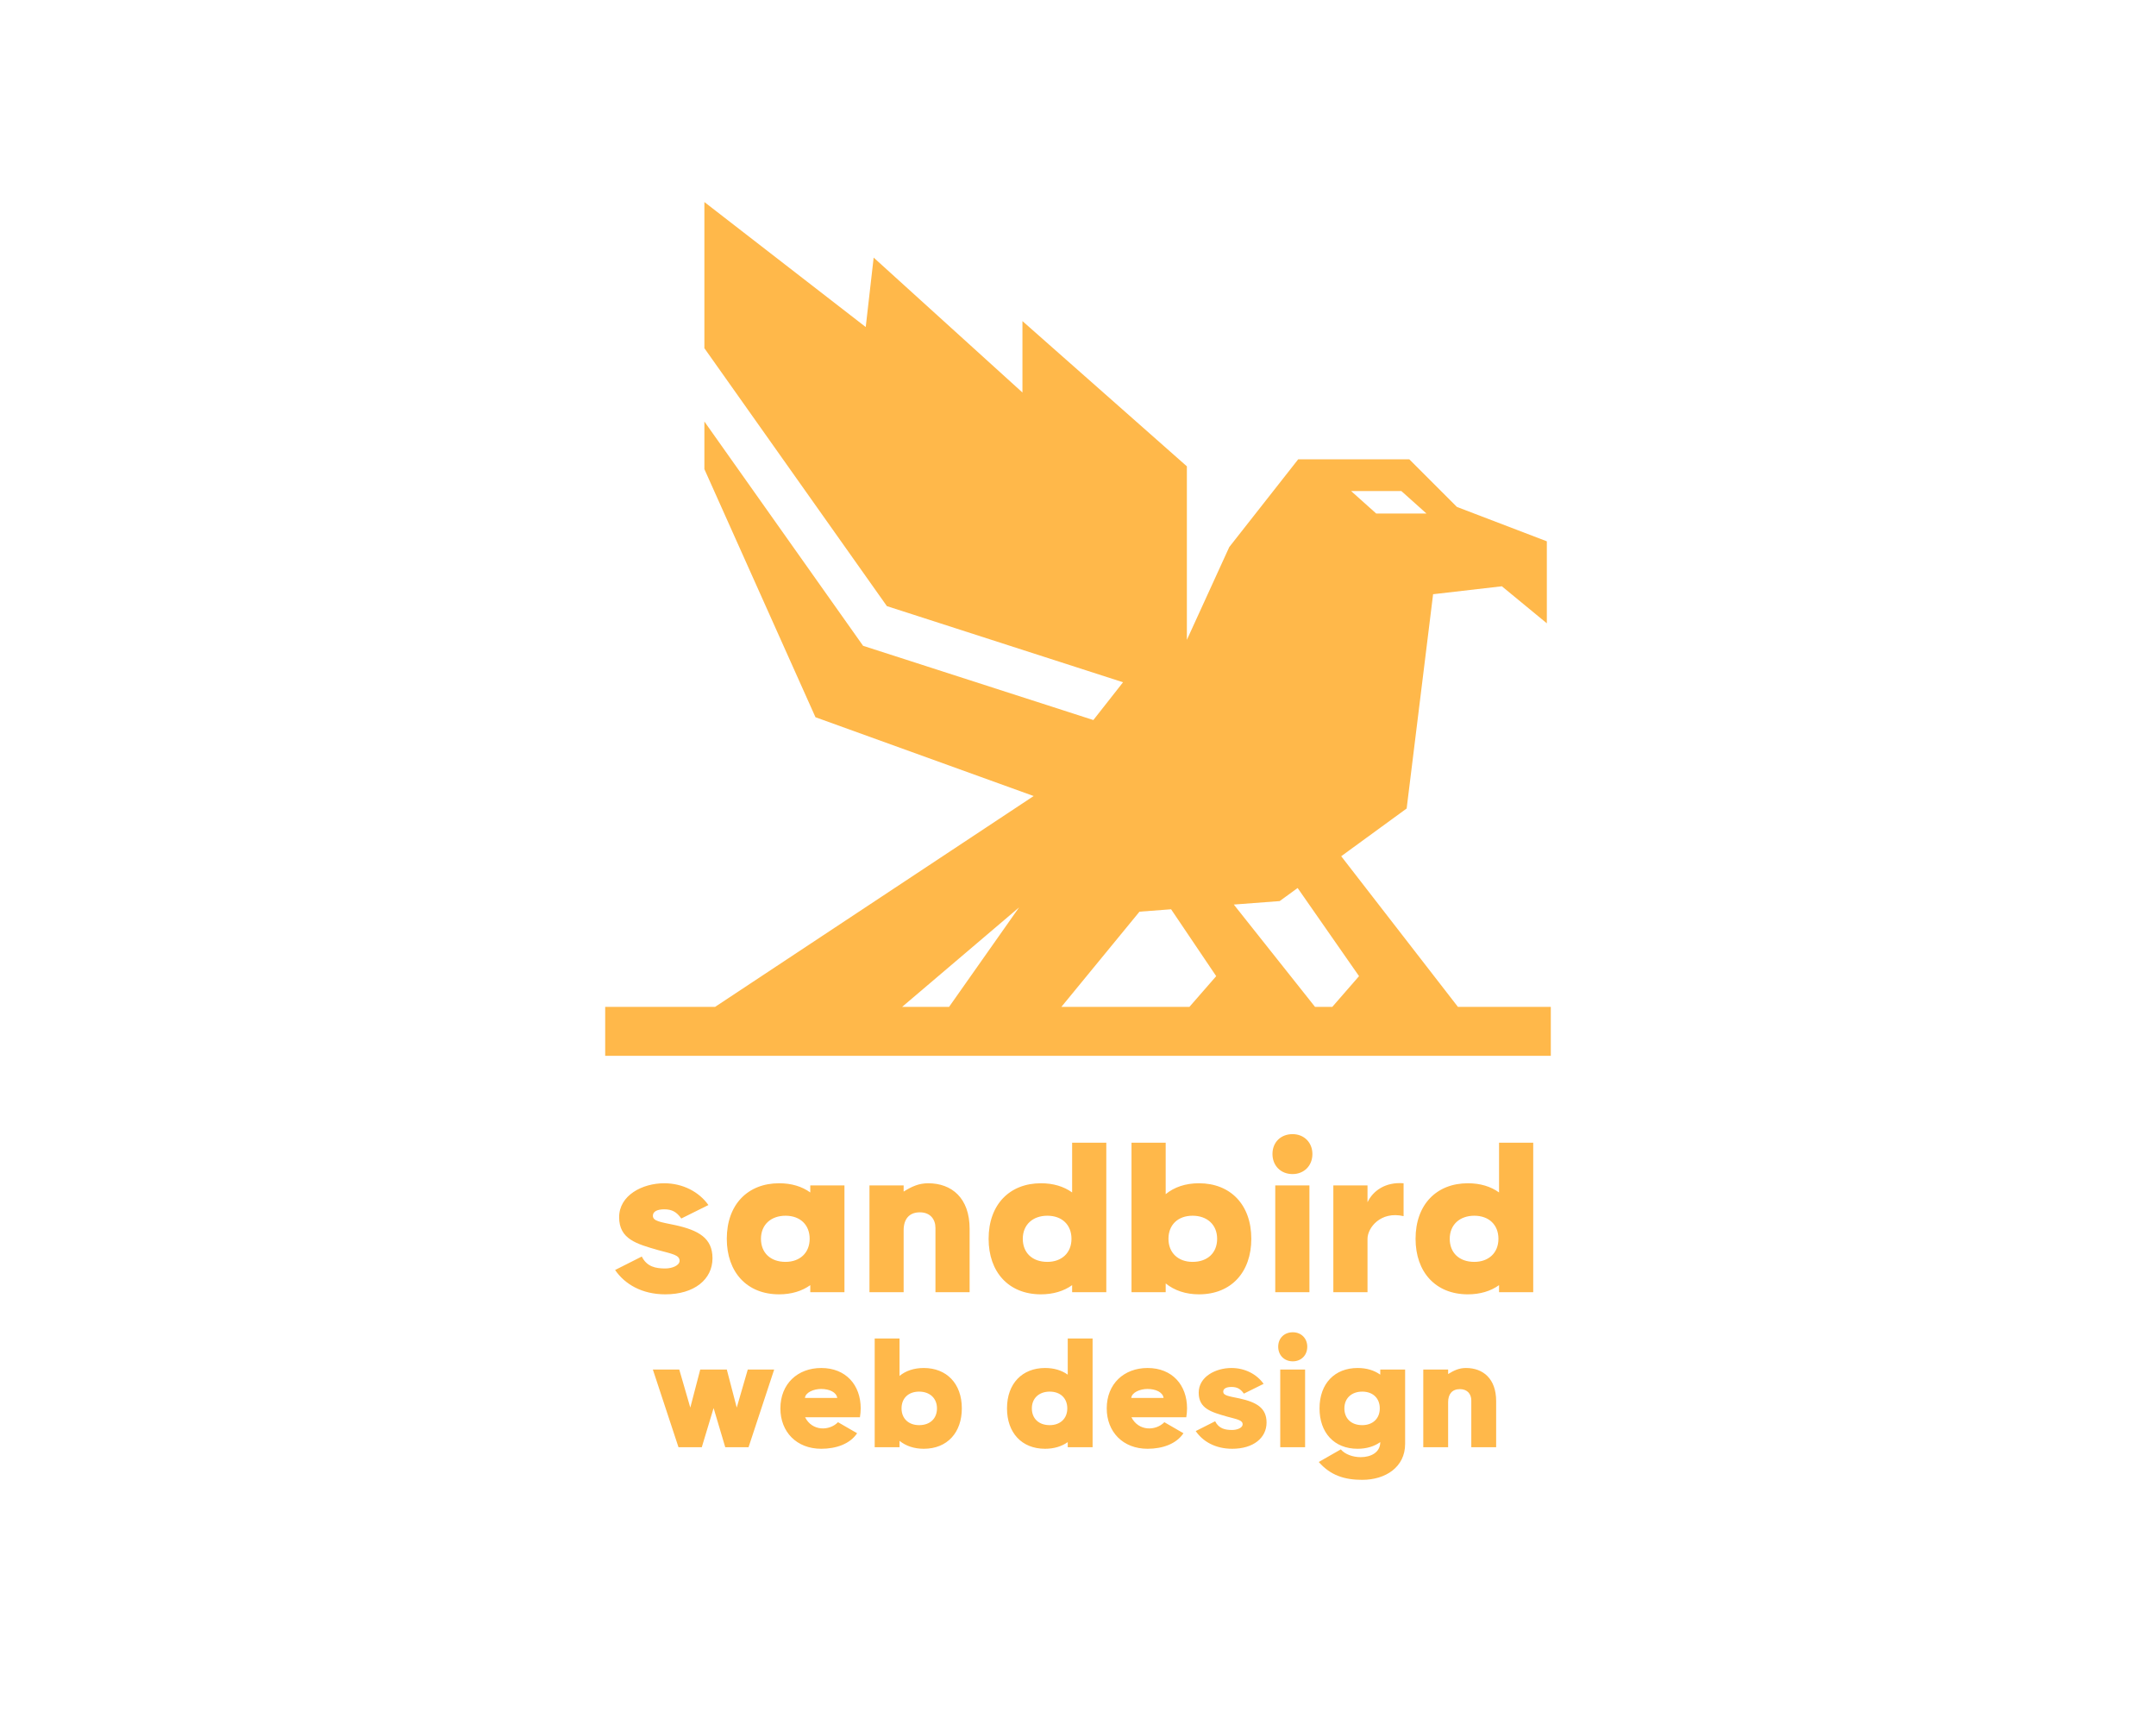
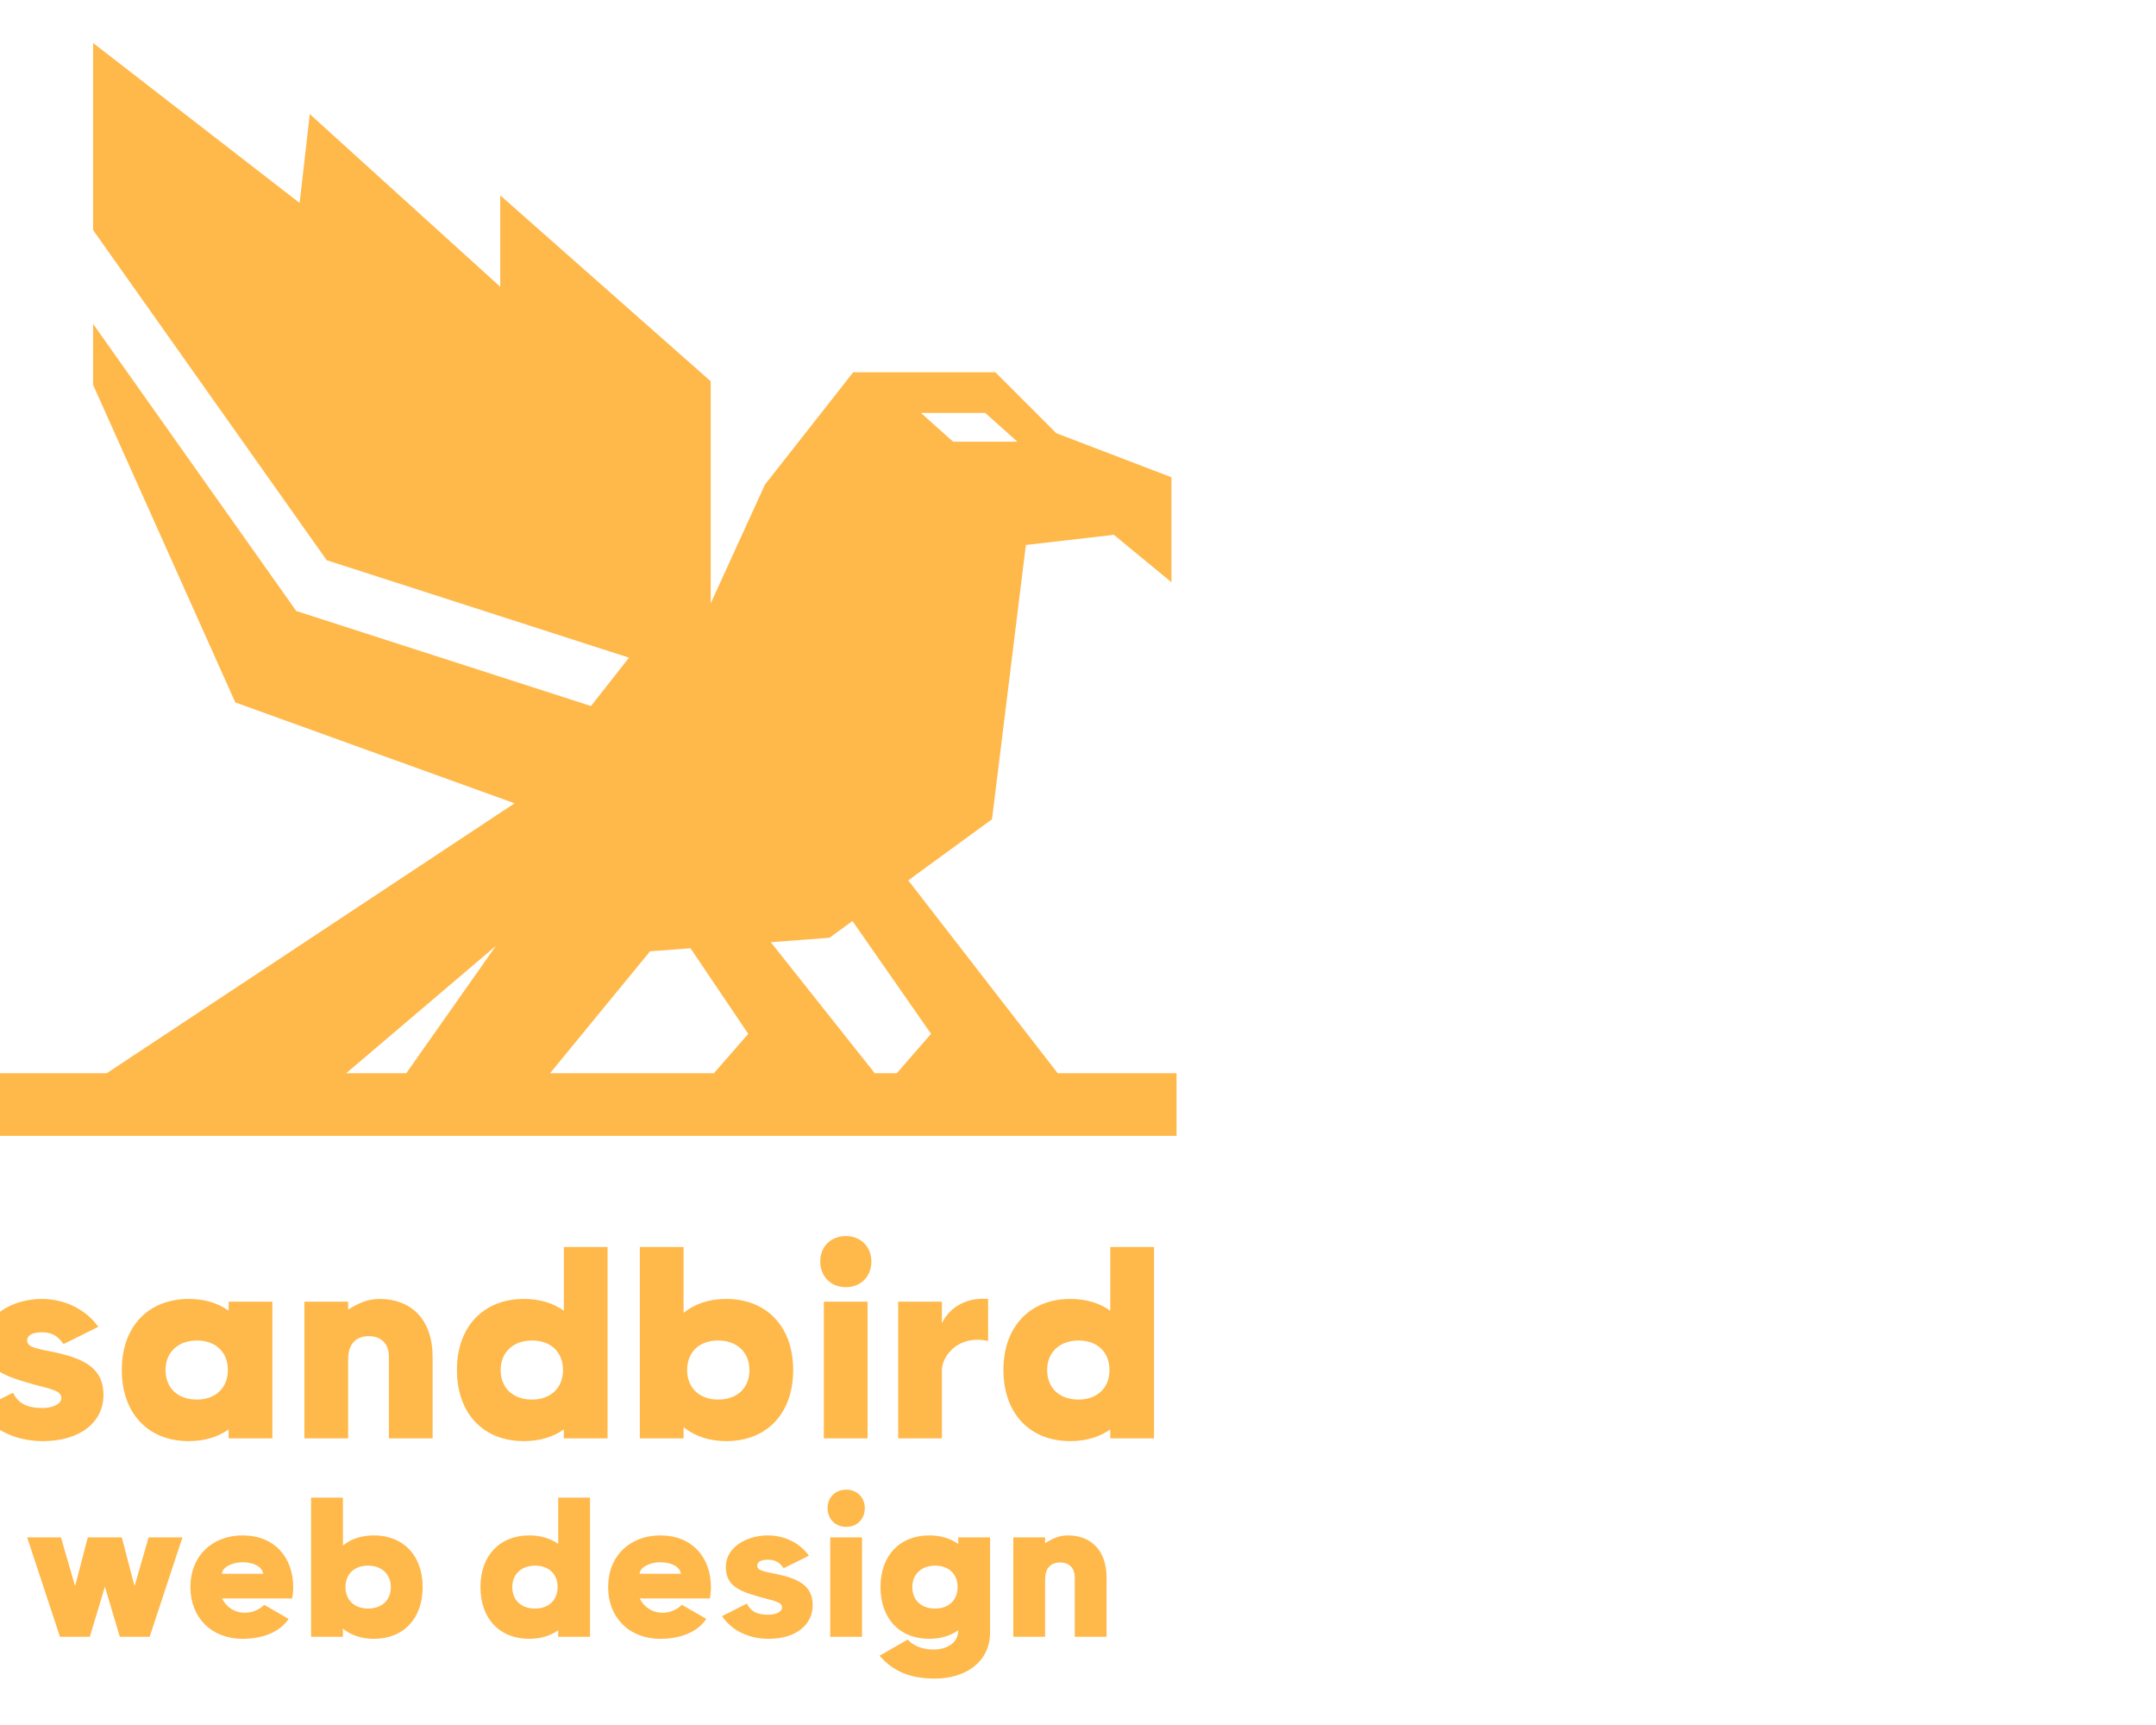
- <svg xmlns="http://www.w3.org/2000/svg" version="1.1" width="1280" height="1024" viewBox="0 0 1280 1024" xml:space="preserve">
+ <svg xmlns="http://www.w3.org/2000/svg" version="1.1" width="1280" height="1024" viewBox="375 300 1000 400" xml:space="preserve">
  <defs>
</defs>
  <g transform="matrix(1 0 0 1 640 512)" id="background-logo">
    <rect style="stroke: none; stroke-width: 0; stroke-dasharray: none; stroke-linecap: butt; stroke-dashoffset: 0; stroke-linejoin: miter; stroke-miterlimit: 4; fill: rgb(255,255,255); fill-opacity: 0; fill-rule: nonzero; opacity: 1;" paint-order="stroke" x="-640" y="-512" rx="0" ry="0" width="1280" height="1024" />
  </g>
  <g transform="matrix(1.921154 0 0 1.921154 637.7177 720.7981)" id="text-logo">
    <g style="" paint-order="stroke">
      <g transform="matrix(1 0 0 1 0 0)" id="text-logo-path-0">
        <path style="stroke: none; stroke-width: 0; stroke-dasharray: none; stroke-linecap: butt; stroke-dashoffset: 0; stroke-linejoin: miter; stroke-miterlimit: 4; fill: rgb(255,184,74); fill-rule: nonzero; opacity: 1;" paint-order="stroke" transform=" translate(-143.515, 24.09)" d="M 17.16 0.66 C 26.14 0.66 31.75 -3.96 31.75 -10.49 C 31.75 -16.76 27.39 -19.14 20.26 -20.72 C 15.44 -21.71 13.33 -21.98 13.33 -23.63 C 13.33 -24.95 14.72 -25.61 16.83 -25.61 C 19.21 -25.61 20.66 -24.82 22.11 -22.77 L 30.49 -26.93 C 27.59 -31.02 22.57 -33.66 16.83 -33.66 C 10.1 -33.66 2.9 -29.96 2.9 -23.17 C 2.9 -16.37 8.32 -14.92 14.98 -13 C 19.4 -11.81 21.58 -11.48 21.58 -9.7 C 21.58 -8.25 19.27 -7.33 17.16 -7.33 C 14.19 -7.33 11.48 -7.85 9.9 -11.02 L 1.65 -6.86 C 4.62 -2.51 9.9 0.66 17.16 0.66 Z M 52.34 0.66 C 56.1 0.66 59.4 -0.33 61.97 -2.18 L 61.97 0 L 72.53 0 L 72.53 -33 L 61.97 -33 L 61.97 -30.82 C 59.4 -32.67 56.17 -33.66 52.34 -33.66 C 42.7 -33.66 36.17 -27.13 36.17 -16.5 C 36.17 -6.27 42.31 0.66 52.34 0.66 Z M 46.73 -16.5 C 46.73 -20.86 49.83 -23.63 54.32 -23.63 C 58.87 -23.63 61.78 -20.79 61.78 -16.5 C 61.78 -12.14 58.74 -9.37 54.32 -9.37 C 49.63 -9.37 46.73 -12.21 46.73 -16.5 Z M 80.26 0 L 90.82 0 L 90.82 -19.14 C 90.82 -22.51 92.47 -24.68 95.83 -24.68 C 99.07 -24.68 100.65 -22.51 100.65 -19.87 L 100.65 0 L 111.21 0 L 111.21 -19.6 C 111.21 -29.11 105.67 -33.66 98.41 -33.66 C 95.44 -33.66 93.26 -32.6 90.82 -31.09 L 90.82 -33 L 80.26 -33 Z M 133.25 0.66 C 137.02 0.66 140.32 -0.33 142.89 -2.18 L 142.89 0 L 153.45 0 L 153.45 -46.2 L 142.89 -46.2 L 142.89 -30.82 C 140.32 -32.67 137.08 -33.66 133.25 -33.66 C 123.62 -33.66 117.08 -27.13 117.08 -16.5 C 117.08 -6.27 123.22 0.66 133.25 0.66 Z M 127.64 -16.5 C 127.64 -20.86 130.75 -23.63 135.23 -23.63 C 139.79 -23.63 142.69 -20.79 142.69 -16.5 C 142.69 -12.14 139.66 -9.37 135.23 -9.37 C 130.55 -9.37 127.64 -12.21 127.64 -16.5 Z M 182.09 0.66 C 192.13 0.66 198.26 -6.27 198.26 -16.5 C 198.26 -27.13 191.73 -33.66 182.09 -33.66 C 177.94 -33.66 174.44 -32.47 171.8 -30.29 L 171.8 -46.2 L 161.24 -46.2 L 161.24 0 L 171.8 0 L 171.8 -2.71 C 174.5 -0.53 178 0.66 182.09 0.66 Z M 172.66 -16.5 C 172.66 -20.79 175.56 -23.63 180.11 -23.63 C 184.6 -23.63 187.7 -20.86 187.7 -16.5 C 187.7 -12.21 184.8 -9.37 180.11 -9.37 C 175.69 -9.37 172.66 -12.14 172.66 -16.5 Z M 205.66 0 L 216.22 0 L 216.22 -33 L 205.66 -33 Z M 204.8 -42.7 C 204.8 -39.14 207.31 -36.5 211 -36.5 C 214.5 -36.5 217.14 -39.01 217.14 -42.7 C 217.14 -46.2 214.63 -48.84 211 -48.84 C 207.44 -48.84 204.8 -46.4 204.8 -42.7 Z M 223.61 0 L 234.17 0 L 234.17 -16.5 C 234.17 -19.87 238.19 -25.15 245.32 -23.5 L 245.32 -33.66 C 239.65 -34.12 235.82 -31.28 234.17 -27.79 L 234.17 -33 L 223.61 -33 Z M 265.19 0.66 C 268.95 0.66 272.25 -0.33 274.82 -2.18 L 274.82 0 L 285.38 0 L 285.38 -46.2 L 274.82 -46.2 L 274.82 -30.82 C 272.25 -32.67 269.02 -33.66 265.19 -33.66 C 255.55 -33.66 249.02 -27.13 249.02 -16.5 C 249.02 -6.27 255.16 0.66 265.19 0.66 Z M 259.58 -16.5 C 259.58 -20.86 262.68 -23.63 267.17 -23.63 C 271.72 -23.63 274.63 -20.79 274.63 -16.5 C 274.63 -12.14 271.59 -9.37 267.17 -9.37 C 262.48 -9.37 259.58 -12.21 259.58 -16.5 Z" stroke-linecap="round" />
      </g>
    </g>
  </g>
  <g transform="matrix(1.921154 0 0 1.921154 637.9252 834.6662)" id="tagline-067d9d5c-40fc-4e5e-9cb0-984cbb6e144c-logo">
    <g style="" paint-order="stroke">
      <g transform="matrix(1 0 0 1 0 0)" id="tagline-067d9d5c-40fc-4e5e-9cb0-984cbb6e144c-logo-path-0">
        <path style="stroke: none; stroke-width: 0; stroke-dasharray: none; stroke-linecap: butt; stroke-dashoffset: 0; stroke-linejoin: miter; stroke-miterlimit: 4; fill: rgb(255,184,74); fill-rule: nonzero; opacity: 1;" paint-order="stroke" transform=" translate(-130.68, 12.72)" d="M 8.3 0 L 15.5 0 L 19.15 -12.1 L 22.75 0 L 29.95 0 L 37.87 -24 L 29.71 -24 L 26.3 -12.24 L 23.23 -24 L 15.02 -24 L 11.95 -12.24 L 8.54 -24 L 0.38 -24 Z M 52.42 0.48 C 57.02 0.48 61.3 -1.01 63.5 -4.32 L 57.6 -7.73 C 54.91 -4.99 49.63 -4.9 47.42 -9.26 L 64.37 -9.26 C 64.51 -10.13 64.61 -11.04 64.61 -12 C 64.61 -19.2 60.05 -24.48 52.42 -24.48 C 45.07 -24.48 39.79 -19.54 39.79 -12 C 39.79 -4.75 44.78 0.48 52.42 0.48 Z M 47.38 -15.22 C 47.52 -16.9 50.02 -18 52.37 -18 C 54.96 -18 57.12 -16.99 57.36 -15.22 Z M 84.1 0.48 C 91.39 0.48 95.86 -4.56 95.86 -12 C 95.86 -19.73 91.1 -24.48 84.1 -24.48 C 81.07 -24.48 78.53 -23.62 76.61 -22.03 L 76.61 -33.6 L 68.93 -33.6 L 68.93 0 L 76.61 0 L 76.61 -1.97 C 78.58 -0.38 81.12 0.48 84.1 0.48 Z M 77.23 -12 C 77.23 -15.12 79.34 -17.18 82.66 -17.18 C 85.92 -17.18 88.18 -15.17 88.18 -12 C 88.18 -8.88 86.06 -6.82 82.66 -6.82 C 79.44 -6.82 77.23 -8.83 77.23 -12 Z M 121.58 0.48 C 124.32 0.48 126.72 -0.24 128.59 -1.58 L 128.59 0 L 136.27 0 L 136.27 -33.6 L 128.59 -33.6 L 128.59 -22.42 C 126.72 -23.76 124.37 -24.48 121.58 -24.48 C 114.58 -24.48 109.82 -19.73 109.82 -12 C 109.82 -4.56 114.29 0.48 121.58 0.48 Z M 117.5 -12 C 117.5 -15.17 119.76 -17.18 123.02 -17.18 C 126.34 -17.18 128.45 -15.12 128.45 -12 C 128.45 -8.83 126.24 -6.82 123.02 -6.82 C 119.62 -6.82 117.5 -8.88 117.5 -12 Z M 153.26 0.48 C 157.87 0.48 162.14 -1.01 164.35 -4.32 L 158.45 -7.73 C 155.76 -4.99 150.48 -4.9 148.27 -9.26 L 165.22 -9.26 C 165.36 -10.13 165.46 -11.04 165.46 -12 C 165.46 -19.2 160.9 -24.48 153.26 -24.48 C 145.92 -24.48 140.64 -19.54 140.64 -12 C 140.64 -4.75 145.63 0.48 153.26 0.48 Z M 148.22 -15.22 C 148.37 -16.9 150.86 -18 153.22 -18 C 155.81 -18 157.97 -16.99 158.21 -15.22 Z M 179.42 0.48 C 185.95 0.48 190.03 -2.88 190.03 -7.63 C 190.03 -12.19 186.86 -13.92 181.68 -15.07 C 178.18 -15.79 176.64 -15.98 176.64 -17.18 C 176.64 -18.14 177.65 -18.62 179.18 -18.62 C 180.91 -18.62 181.97 -18.05 183.02 -16.56 L 189.12 -19.58 C 187.01 -22.56 183.36 -24.48 179.18 -24.48 C 174.29 -24.48 169.06 -21.79 169.06 -16.85 C 169.06 -11.9 172.99 -10.85 177.84 -9.46 C 181.06 -8.59 182.64 -8.35 182.64 -7.06 C 182.64 -6 180.96 -5.33 179.42 -5.33 C 177.26 -5.33 175.3 -5.71 174.14 -8.02 L 168.14 -4.99 C 170.3 -1.82 174.14 0.48 179.42 0.48 Z M 194.26 0 L 201.94 0 L 201.94 -24 L 194.26 -24 Z M 193.63 -31.06 C 193.63 -28.46 195.46 -26.54 198.14 -26.54 C 200.69 -26.54 202.61 -28.37 202.61 -31.06 C 202.61 -33.6 200.78 -35.52 198.14 -35.52 C 195.55 -35.52 193.63 -33.74 193.63 -31.06 Z M 218.16 0.48 C 220.9 0.48 223.3 -0.24 225.17 -1.58 C 225.17 1.63 222.24 3.07 219.12 3.07 C 216.72 3.07 214.27 2.21 212.98 0.67 L 206.16 4.56 C 209.81 8.74 214.18 10.08 219.6 10.08 C 226.8 10.08 232.85 6.14 232.85 -1.01 L 232.85 -24 L 225.17 -24 L 225.17 -22.42 C 223.3 -23.76 220.94 -24.48 218.16 -24.48 C 211.15 -24.48 206.4 -19.73 206.4 -12 C 206.4 -4.56 210.86 0.48 218.16 0.48 Z M 214.08 -12 C 214.08 -15.17 216.34 -17.18 219.6 -17.18 C 222.91 -17.18 225.02 -15.12 225.02 -12 C 225.02 -8.83 222.82 -6.82 219.6 -6.82 C 216.19 -6.82 214.08 -8.88 214.08 -12 Z M 238.46 0 L 246.14 0 L 246.14 -13.92 C 246.14 -16.37 247.34 -17.95 249.79 -17.95 C 252.14 -17.95 253.3 -16.37 253.3 -14.45 L 253.3 0 L 260.98 0 L 260.98 -14.26 C 260.98 -21.17 256.94 -24.48 251.66 -24.48 C 249.5 -24.48 247.92 -23.71 246.14 -22.61 L 246.14 -24 L 238.46 -24 Z" stroke-linecap="round" />
      </g>
    </g>
  </g>
  <g transform="matrix(2.262341 0 0 2.262341 640 373.3525)" id="logo-logo">
    <g style="" paint-order="stroke">
      <g transform="matrix(0.2082398 0 0 -0.2082398 0 0)">
        <path style="stroke: none; stroke-width: 1; stroke-dasharray: none; stroke-linecap: butt; stroke-dashoffset: 0; stroke-linejoin: miter; stroke-miterlimit: 4; fill: rgb(255,184,74); fill-rule: nonzero; opacity: 1;" paint-order="stroke" transform=" translate(-595.835, -537.915)" d="M 916.273 61.66 L 894.563 61.66 L 792.172 190.633 L 850 194.996 L 872.609 211.48 L 950 100.414 Z M 736.219 61.66 L 574.871 61.66 L 673.332 181.664 L 713.152 184.668 L 770 100.414 Z M 433.332 61.66 L 374.168 61.66 L 521.57 187.016 Z M 1003.33 711.664 L 1035 683.328 L 971.668 683.328 L 940 711.664 Z M 1074.64 61.66 L 927.523 251.523 L 1010 311.664 L 1043.33 581.664 L 1130 591.664 L 1186.67 544.996 L 1186.67 648.328 L 1073.33 691.664 L 1013.33 751.664 L 873.332 751.664 L 786.465 641.105 L 733.039 524.164 L 733.039 742.805 L 525.832 925.828 L 525.832 835.828 L 338.332 1005.83 L 328.332 918.328 L 125 1075.83 L 125 891.664 L 355 566.664 L 652.598 470.727 L 615.188 423.117 L 325 516.664 L 125 799.273 L 125 739.273 L 265 426.664 L 539.957 327.367 L 138.445 61.66 L 0 61.66 L 0 0 L 1191.67 0 L 1191.67 61.66 L 1074.64 61.66" stroke-linecap="round" />
      </g>
    </g>
  </g>
</svg>
